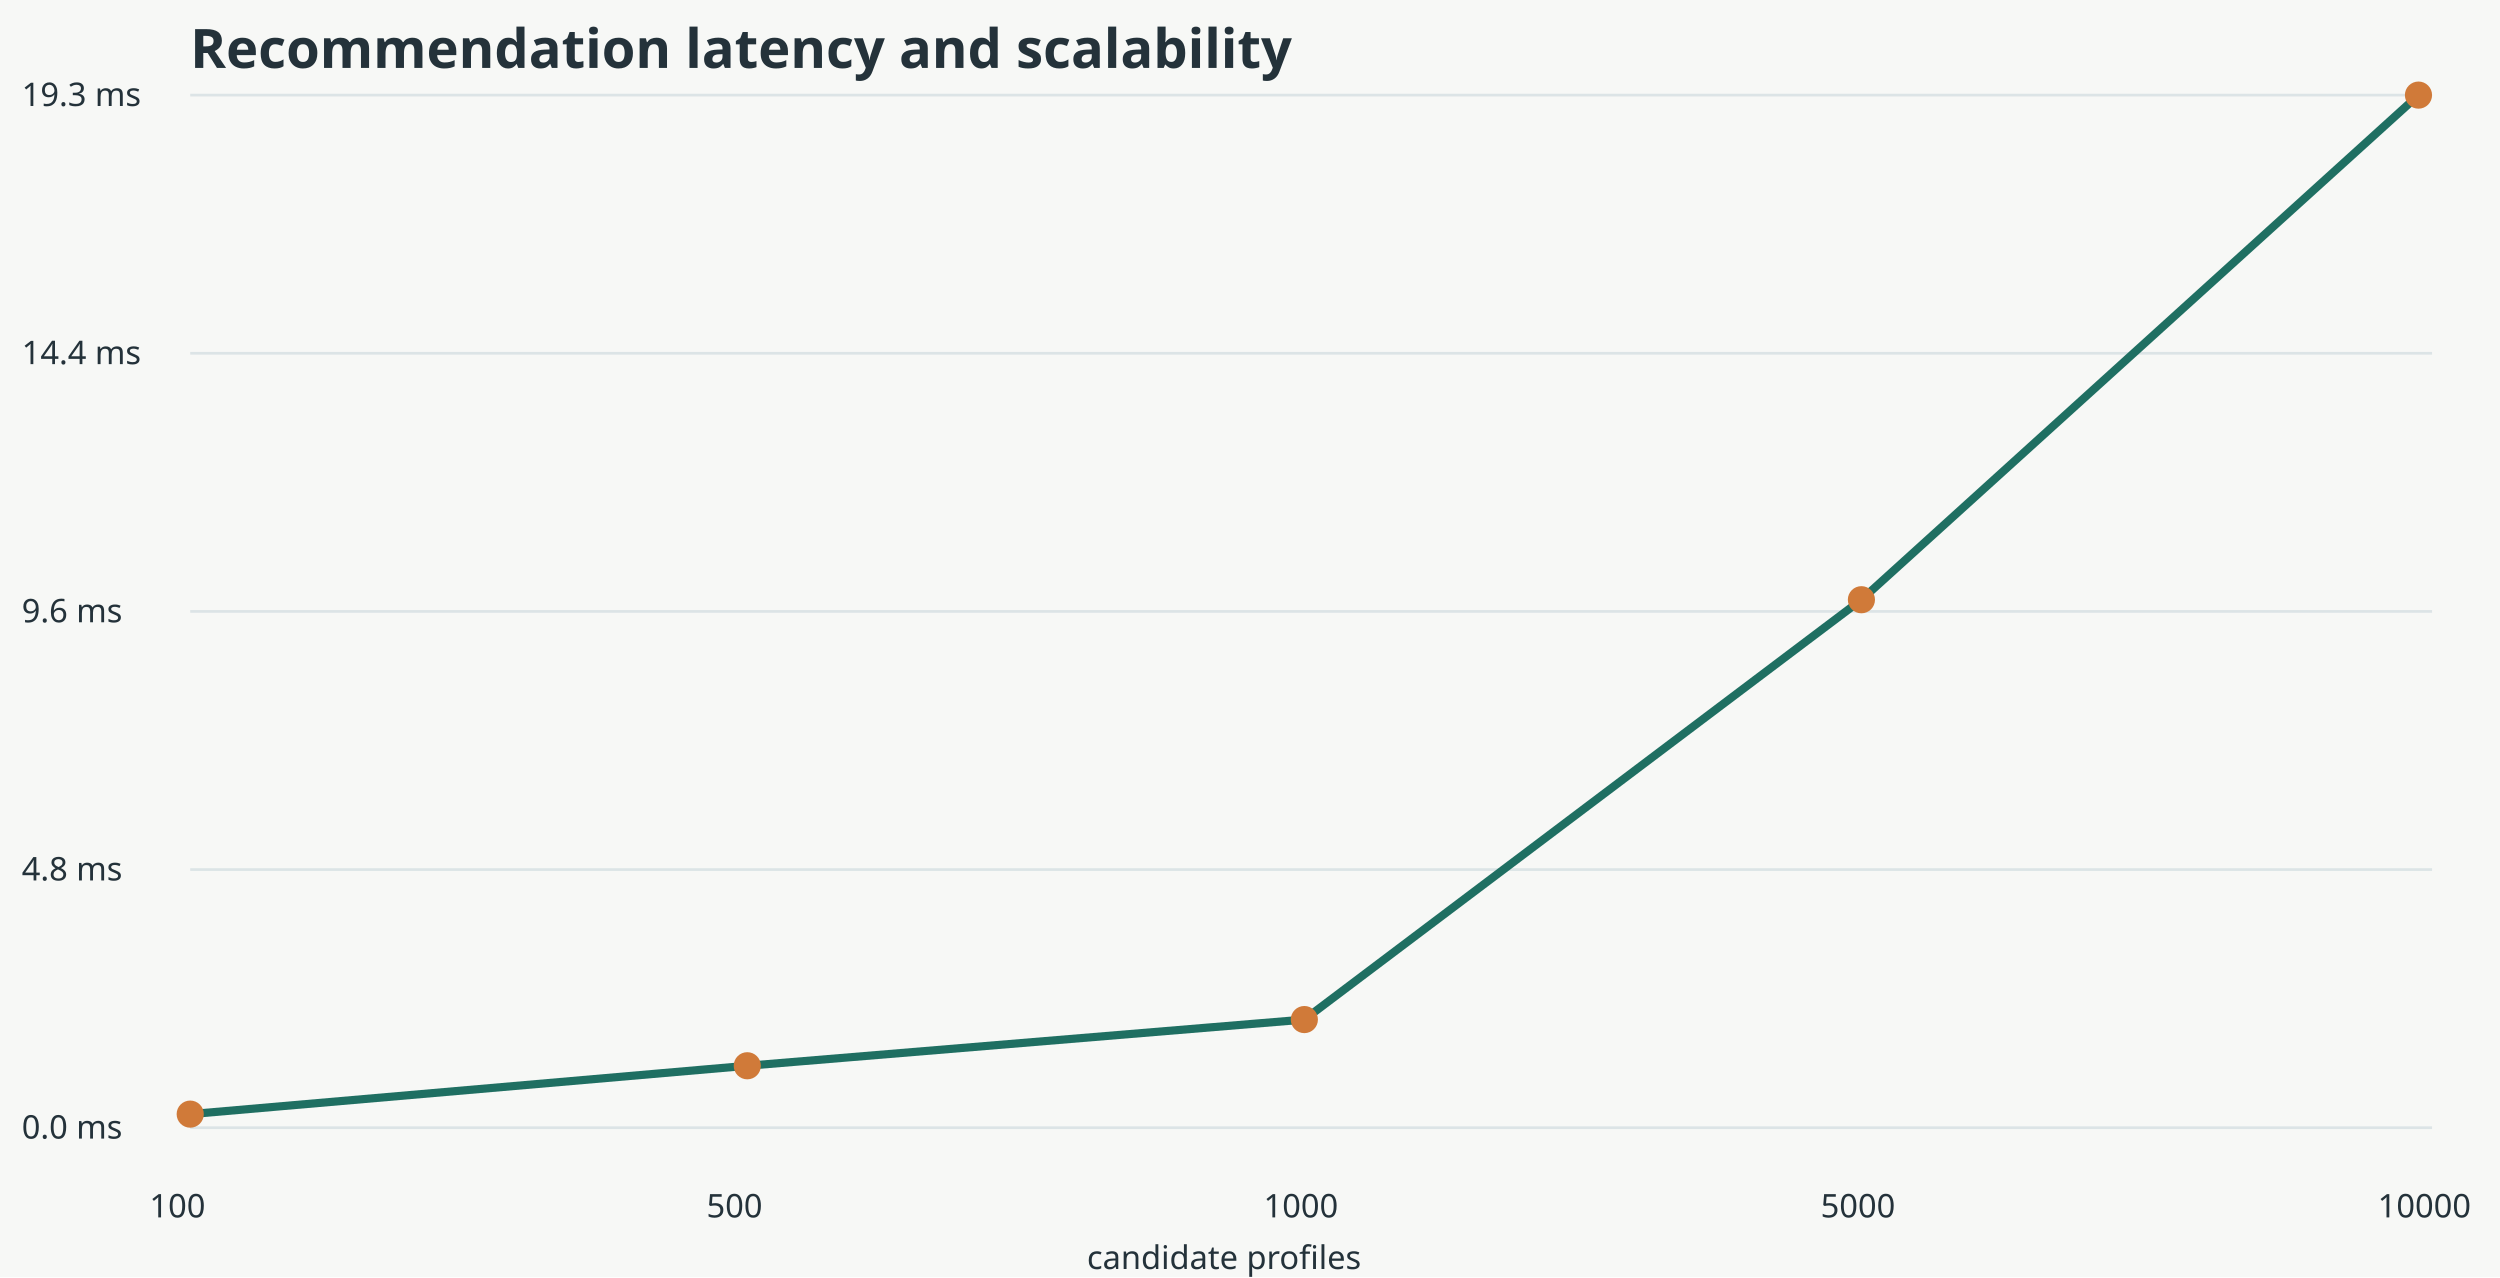
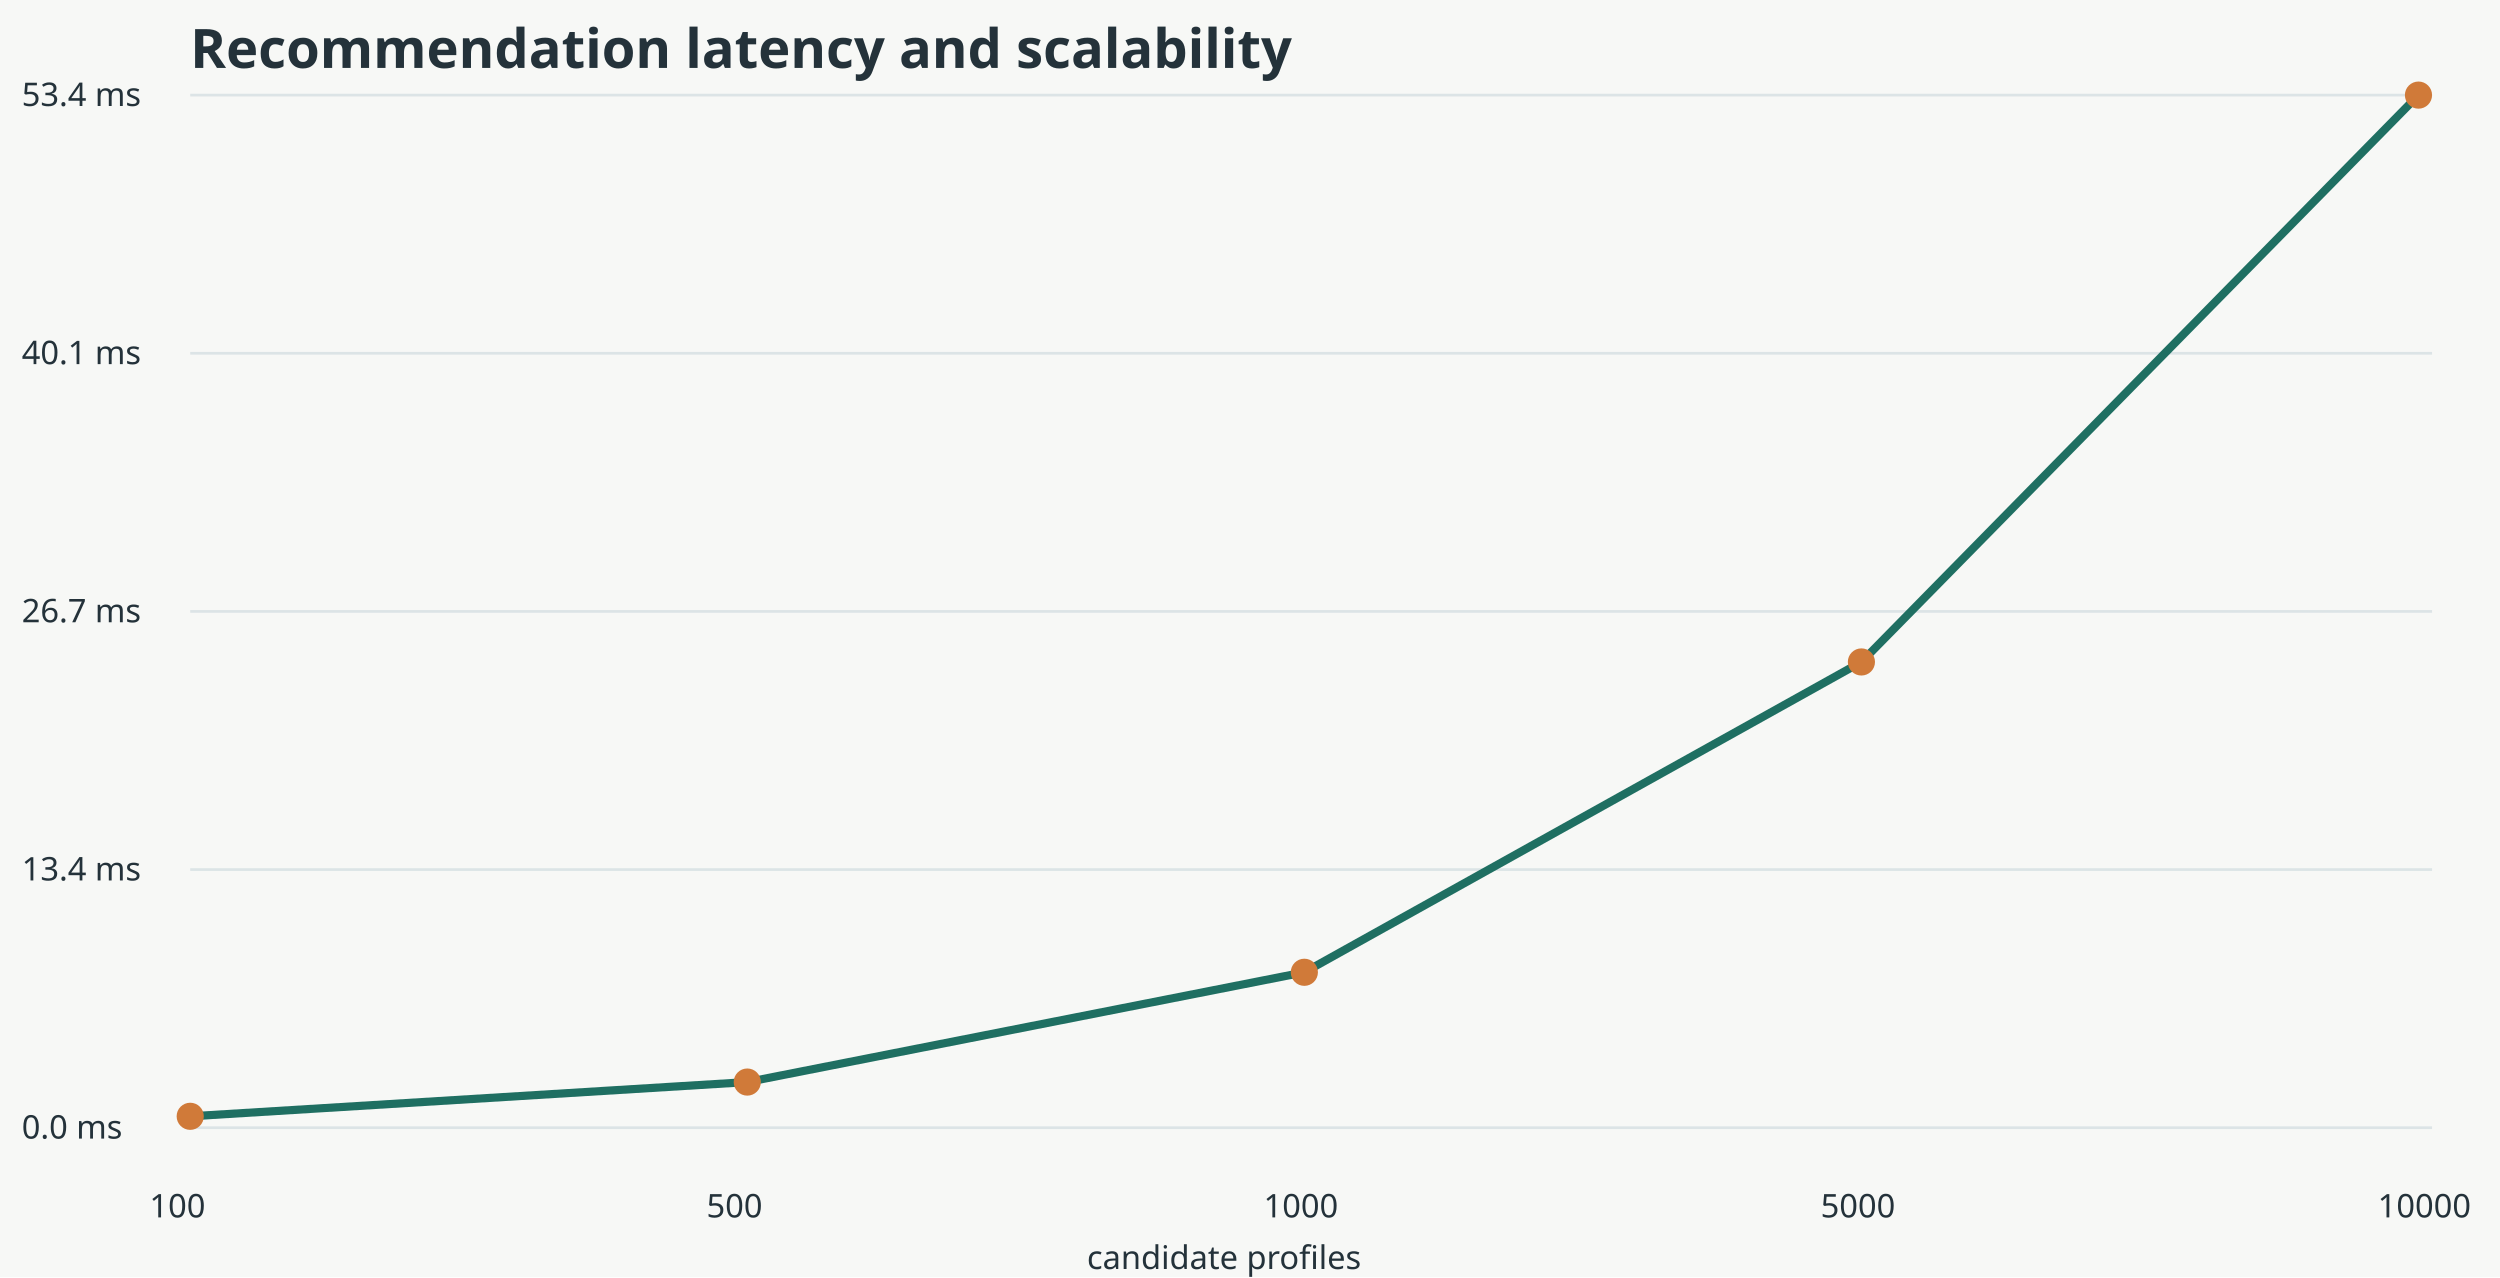
<svg xmlns="http://www.w3.org/2000/svg" viewBox="0 0 920 470" role="img" aria-label="Recommendation latency by candidate dataset size">
  <style>text{font-family:system-ui,sans-serif;fill:#24323a}.grid{stroke:#dce4e6}.line{fill:none;stroke:#1f6f62;stroke-width:3}.dot{fill:#d07a39}</style>
  <rect width="100%" height="100%" fill="#f7f8f6" />
  <text x="70" y="25" font-size="20" font-weight="700">Recommendation latency and scalability</text>
  <line class="grid" x1="70" x2="895" y1="415.0" y2="415.0" />
  <text x="8" y="419.0" font-size="12">0.0 ms</text>
  <line class="grid" x1="70" x2="895" y1="320.0" y2="320.0" />
-   <text x="8" y="324.0" font-size="12">4.8 ms</text>
+   <text x="8" y="324.0" font-size="12">13.4 ms</text>
  <line class="grid" x1="70" x2="895" y1="225.0" y2="225.0" />
-   <text x="8" y="229.0" font-size="12">9.6 ms</text>
+   <text x="8" y="229.0" font-size="12">26.7 ms</text>
  <line class="grid" x1="70" x2="895" y1="130.0" y2="130.0" />
-   <text x="8" y="134.0" font-size="12">14.4 ms</text>
+   <text x="8" y="134.0" font-size="12">40.1 ms</text>
  <line class="grid" x1="70" x2="895" y1="35.0" y2="35.0" />
-   <text x="8" y="39.0" font-size="12">19.3 ms</text>
-   <path class="line" d="M 70.0 410.0 L 275.0 392.2 L 480.0 375.2 L 685.0 220.7 L 890.0 35.0" />
-   <circle class="dot" cx="70.0" cy="410.0" r="5" />
+   <text x="8" y="39.0" font-size="12">53.4 ms</text>
+   <path class="line" d="M 70.0 410.8 L 275.0 398.2 L 480.0 357.8 L 685.0 243.6 L 890.0 35.0" />
+   <circle class="dot" cx="70.0" cy="410.8" r="5" />
  <text x="55.0" y="448" font-size="12">100</text>
-   <circle class="dot" cx="275.0" cy="392.2" r="5" />
+   <circle class="dot" cx="275.0" cy="398.2" r="5" />
  <text x="260.0" y="448" font-size="12">500</text>
-   <circle class="dot" cx="480.0" cy="375.2" r="5" />
+   <circle class="dot" cx="480.0" cy="357.8" r="5" />
  <text x="465.0" y="448" font-size="12">1000</text>
-   <circle class="dot" cx="685.0" cy="220.7" r="5" />
+   <circle class="dot" cx="685.0" cy="243.6" r="5" />
  <text x="670.0" y="448" font-size="12">5000</text>
  <circle class="dot" cx="890.0" cy="35.0" r="5" />
  <text x="875.0" y="448" font-size="12">10000</text>
  <text x="400.0" y="467" font-size="12">candidate profiles</text>
</svg>
